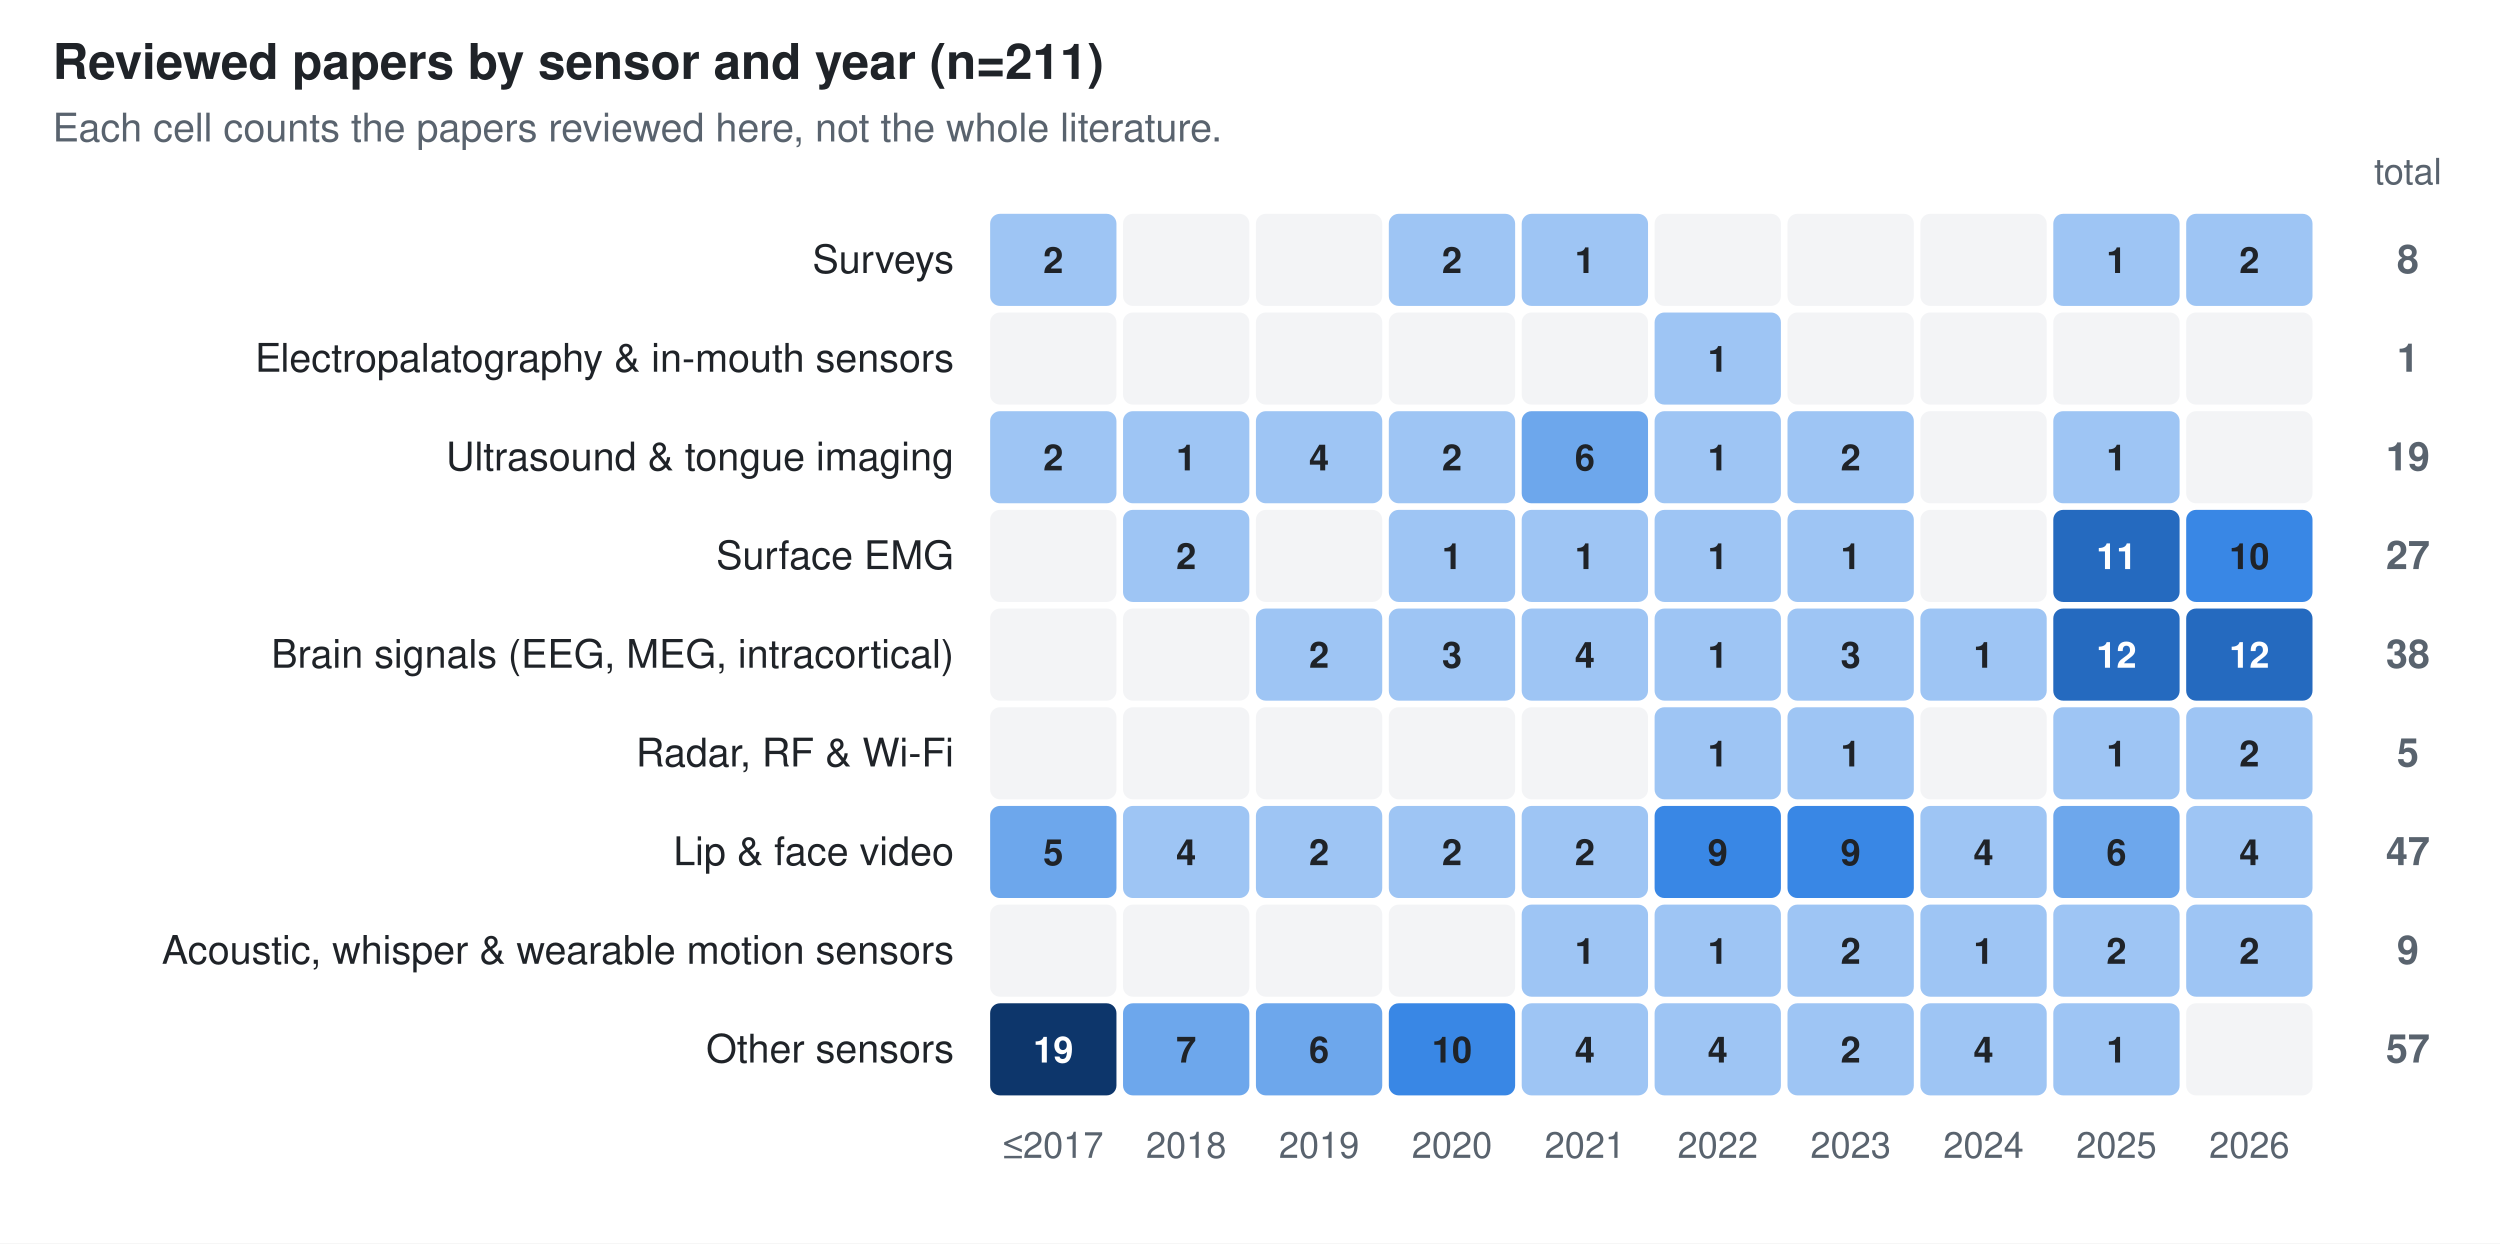
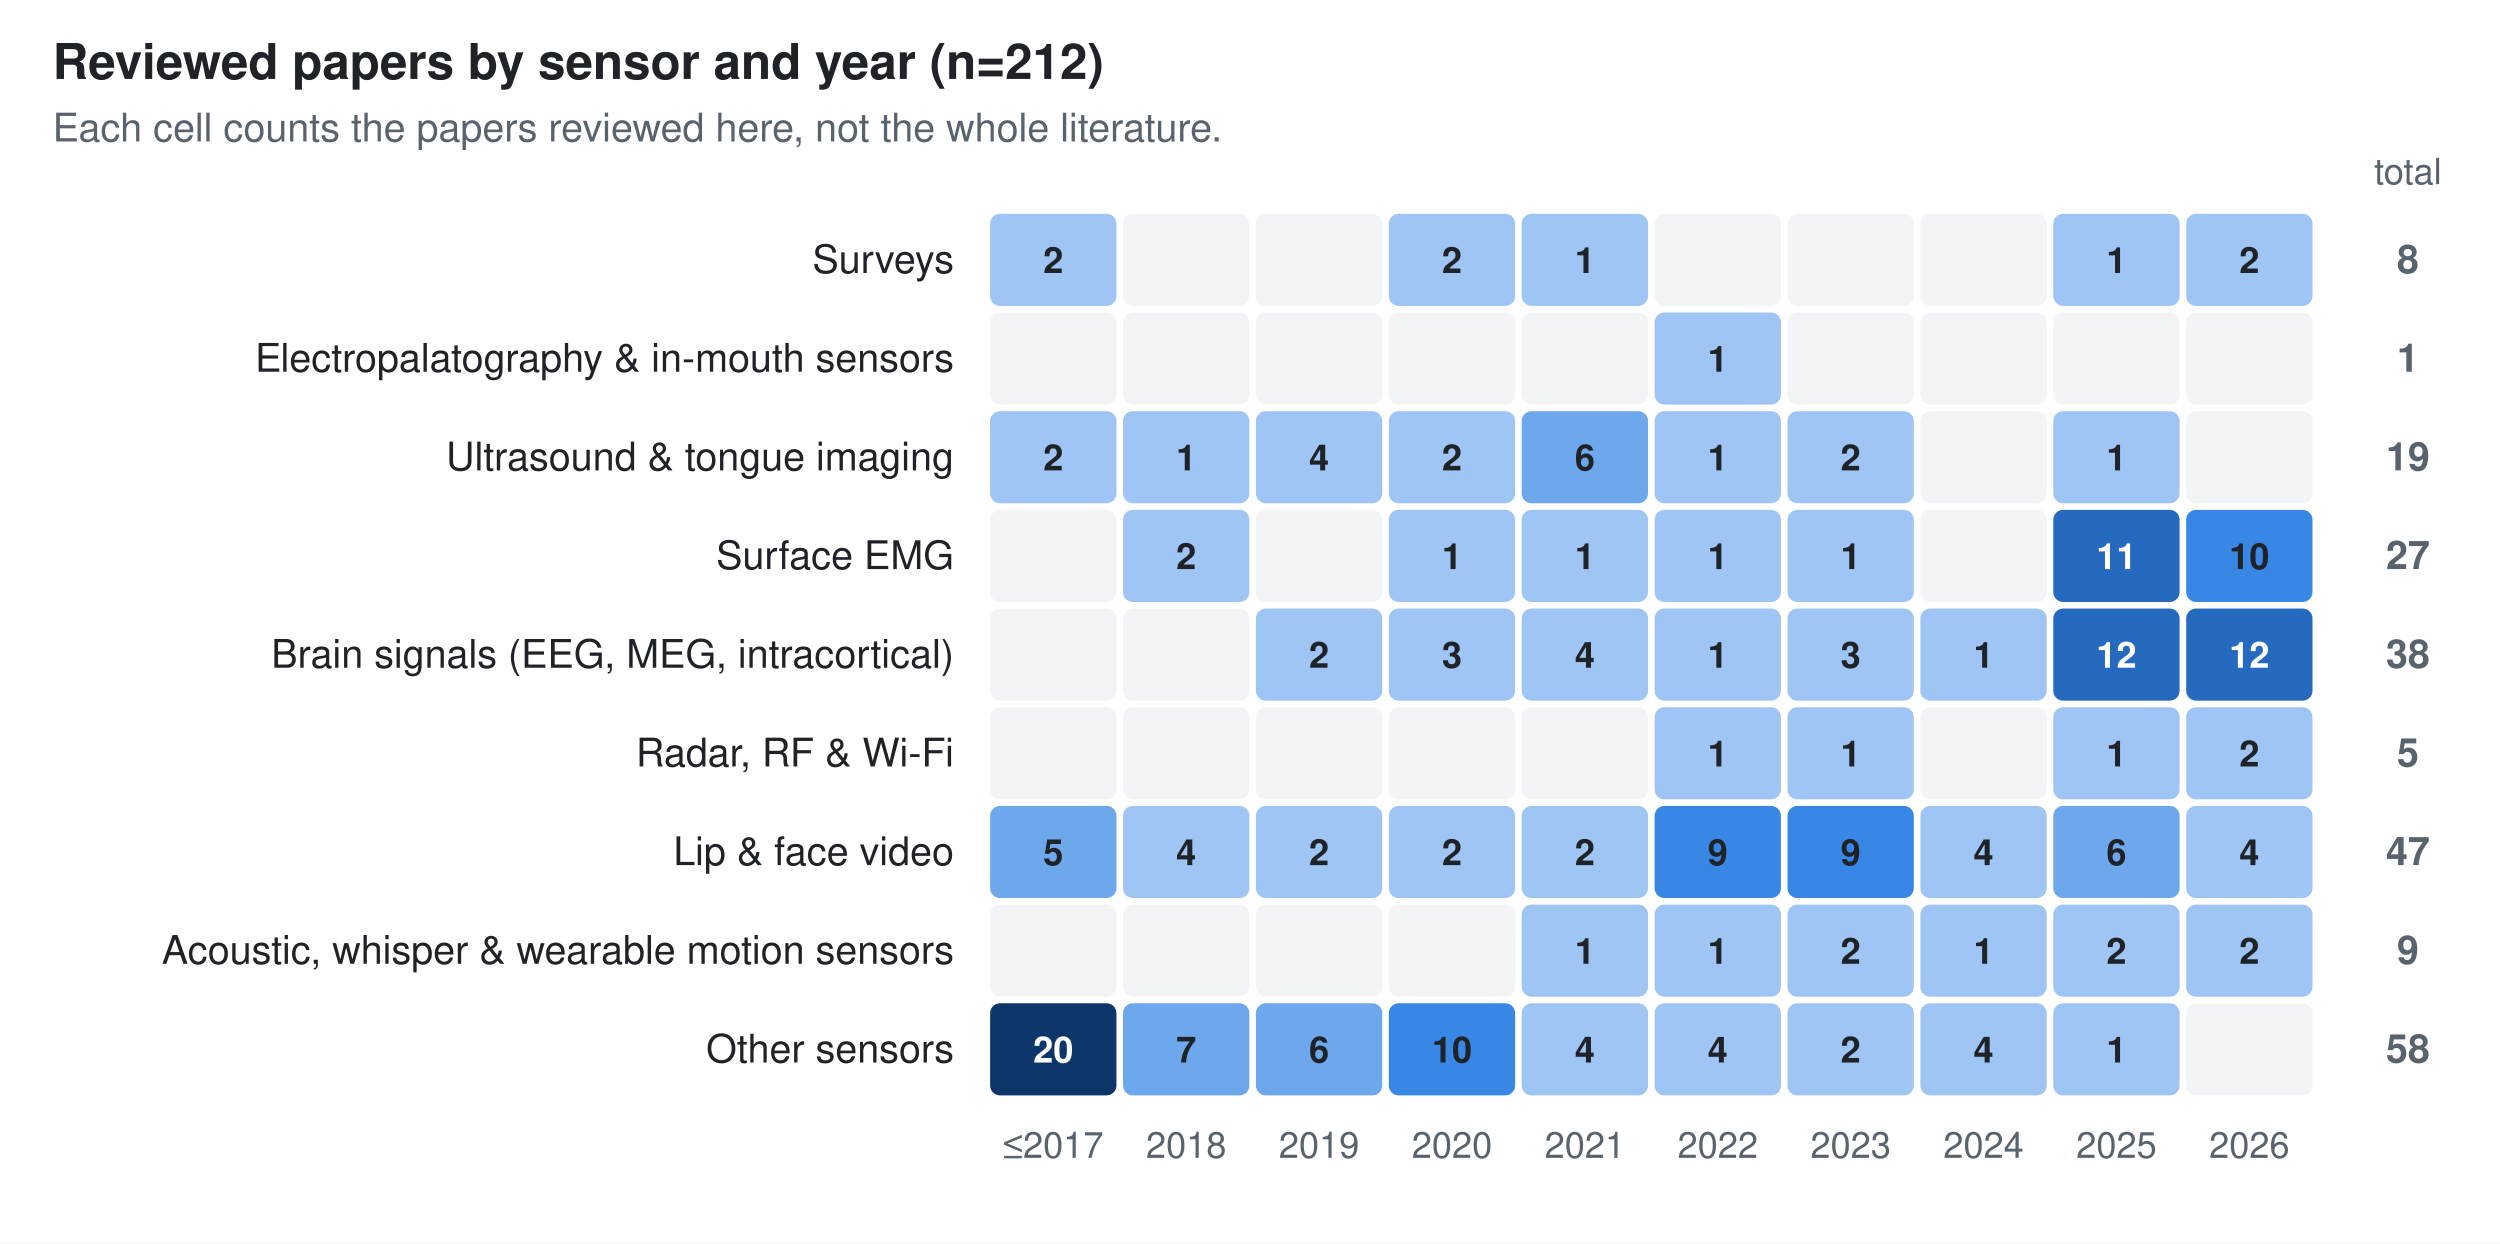
- <svg xmlns="http://www.w3.org/2000/svg" width="760" height="378" viewBox="0 0 760 378" font-family="-apple-system, BlinkMacSystemFont, 'Segoe UI', Helvetica, Arial, sans-serif" role="img" aria-label="Reviewed papers by sensor and year (n=211)">
+ <svg xmlns="http://www.w3.org/2000/svg" width="760" height="378" viewBox="0 0 760 378" font-family="-apple-system, BlinkMacSystemFont, 'Segoe UI', Helvetica, Arial, sans-serif" role="img" aria-label="Reviewed papers by sensor and year (n=212)">
  <rect width="760" height="378" fill="#ffffff" />
-   <text x="16.0" y="24.0" font-size="15" fill="#1f2328" text-anchor="start" font-weight="600">Reviewed papers by sensor and year (n=211)</text>
+   <text x="16.0" y="24.0" font-size="15" fill="#1f2328" text-anchor="start" font-weight="600">Reviewed papers by sensor and year (n=212)</text>
  <text x="16.0" y="43.0" font-size="12" fill="#59636e" text-anchor="start">Each cell counts the papers reviewed here, not the whole literature.</text>
  <text x="320.2" y="352.0" font-size="11" fill="#59636e" text-anchor="middle">≤2017</text>
  <text x="360.6" y="352.0" font-size="11" fill="#59636e" text-anchor="middle">2018</text>
  <text x="401.0" y="352.0" font-size="11" fill="#59636e" text-anchor="middle">2019</text>
  <text x="441.4" y="352.0" font-size="11" fill="#59636e" text-anchor="middle">2020</text>
  <text x="481.8" y="352.0" font-size="11" fill="#59636e" text-anchor="middle">2021</text>
  <text x="522.2" y="352.0" font-size="11" fill="#59636e" text-anchor="middle">2022</text>
  <text x="562.6" y="352.0" font-size="11" fill="#59636e" text-anchor="middle">2023</text>
  <text x="603.0" y="352.0" font-size="11" fill="#59636e" text-anchor="middle">2024</text>
  <text x="643.4" y="352.0" font-size="11" fill="#59636e" text-anchor="middle">2025</text>
  <text x="683.8" y="352.0" font-size="11" fill="#59636e" text-anchor="middle">2026</text>
  <text x="732.0" y="56.0" font-size="11" fill="#59636e" text-anchor="middle">total</text>
  <text x="290.0" y="83.0" font-size="12" fill="#1f2328" text-anchor="end">Surveys</text>
  <rect x="301.0" y="65.0" width="38.4" height="28.0" rx="3" fill="#9ec5f4" />
  <text x="320.2" y="83.0" font-size="11" fill="#1f2328" text-anchor="middle" font-weight="600">2</text>
  <rect x="341.4" y="65.0" width="38.4" height="28.0" rx="3" fill="#f3f4f6" />
  <rect x="381.8" y="65.0" width="38.4" height="28.0" rx="3" fill="#f3f4f6" />
  <rect x="422.2" y="65.0" width="38.4" height="28.0" rx="3" fill="#9ec5f4" />
  <text x="441.4" y="83.0" font-size="11" fill="#1f2328" text-anchor="middle" font-weight="600">2</text>
  <rect x="462.6" y="65.0" width="38.4" height="28.0" rx="3" fill="#9ec5f4" />
  <text x="481.8" y="83.0" font-size="11" fill="#1f2328" text-anchor="middle" font-weight="600">1</text>
  <rect x="503.0" y="65.0" width="38.4" height="28.0" rx="3" fill="#f3f4f6" />
  <rect x="543.4" y="65.0" width="38.4" height="28.0" rx="3" fill="#f3f4f6" />
  <rect x="583.8" y="65.0" width="38.4" height="28.0" rx="3" fill="#f3f4f6" />
  <rect x="624.2" y="65.0" width="38.4" height="28.0" rx="3" fill="#9ec5f4" />
  <text x="643.4" y="83.0" font-size="11" fill="#1f2328" text-anchor="middle" font-weight="600">1</text>
  <rect x="664.6" y="65.0" width="38.4" height="28.0" rx="3" fill="#9ec5f4" />
  <text x="683.8" y="83.0" font-size="11" fill="#1f2328" text-anchor="middle" font-weight="600">2</text>
  <text x="732.0" y="83.0" font-size="12" fill="#59636e" text-anchor="middle" font-weight="600">8</text>
  <text x="290.0" y="113.0" font-size="12" fill="#1f2328" text-anchor="end">Electropalatography &amp; in-mouth sensors</text>
  <rect x="301.0" y="95.0" width="38.4" height="28.0" rx="3" fill="#f3f4f6" />
  <rect x="341.4" y="95.0" width="38.4" height="28.0" rx="3" fill="#f3f4f6" />
  <rect x="381.8" y="95.0" width="38.4" height="28.0" rx="3" fill="#f3f4f6" />
  <rect x="422.2" y="95.0" width="38.4" height="28.0" rx="3" fill="#f3f4f6" />
  <rect x="462.6" y="95.0" width="38.4" height="28.0" rx="3" fill="#f3f4f6" />
  <rect x="503.0" y="95.0" width="38.4" height="28.0" rx="3" fill="#9ec5f4" />
  <text x="522.2" y="113.0" font-size="11" fill="#1f2328" text-anchor="middle" font-weight="600">1</text>
  <rect x="543.4" y="95.0" width="38.4" height="28.0" rx="3" fill="#f3f4f6" />
  <rect x="583.8" y="95.0" width="38.4" height="28.0" rx="3" fill="#f3f4f6" />
  <rect x="624.2" y="95.0" width="38.4" height="28.0" rx="3" fill="#f3f4f6" />
  <rect x="664.6" y="95.0" width="38.4" height="28.0" rx="3" fill="#f3f4f6" />
  <text x="732.0" y="113.0" font-size="12" fill="#59636e" text-anchor="middle" font-weight="600">1</text>
  <text x="290.0" y="143.0" font-size="12" fill="#1f2328" text-anchor="end">Ultrasound &amp; tongue imaging</text>
  <rect x="301.0" y="125.0" width="38.4" height="28.0" rx="3" fill="#9ec5f4" />
  <text x="320.2" y="143.0" font-size="11" fill="#1f2328" text-anchor="middle" font-weight="600">2</text>
  <rect x="341.4" y="125.0" width="38.4" height="28.0" rx="3" fill="#9ec5f4" />
  <text x="360.6" y="143.0" font-size="11" fill="#1f2328" text-anchor="middle" font-weight="600">1</text>
  <rect x="381.8" y="125.0" width="38.4" height="28.0" rx="3" fill="#9ec5f4" />
  <text x="401.0" y="143.0" font-size="11" fill="#1f2328" text-anchor="middle" font-weight="600">4</text>
  <rect x="422.2" y="125.0" width="38.4" height="28.0" rx="3" fill="#9ec5f4" />
  <text x="441.4" y="143.0" font-size="11" fill="#1f2328" text-anchor="middle" font-weight="600">2</text>
  <rect x="462.6" y="125.0" width="38.4" height="28.0" rx="3" fill="#6da7ec" />
  <text x="481.8" y="143.0" font-size="11" fill="#1f2328" text-anchor="middle" font-weight="600">6</text>
  <rect x="503.0" y="125.0" width="38.4" height="28.0" rx="3" fill="#9ec5f4" />
  <text x="522.2" y="143.0" font-size="11" fill="#1f2328" text-anchor="middle" font-weight="600">1</text>
  <rect x="543.4" y="125.0" width="38.4" height="28.0" rx="3" fill="#9ec5f4" />
  <text x="562.6" y="143.0" font-size="11" fill="#1f2328" text-anchor="middle" font-weight="600">2</text>
  <rect x="583.8" y="125.0" width="38.4" height="28.0" rx="3" fill="#f3f4f6" />
  <rect x="624.2" y="125.0" width="38.4" height="28.0" rx="3" fill="#9ec5f4" />
  <text x="643.4" y="143.0" font-size="11" fill="#1f2328" text-anchor="middle" font-weight="600">1</text>
  <rect x="664.6" y="125.0" width="38.4" height="28.0" rx="3" fill="#f3f4f6" />
  <text x="732.0" y="143.0" font-size="12" fill="#59636e" text-anchor="middle" font-weight="600">19</text>
  <text x="290.0" y="173.0" font-size="12" fill="#1f2328" text-anchor="end">Surface EMG</text>
  <rect x="301.0" y="155.0" width="38.4" height="28.0" rx="3" fill="#f3f4f6" />
  <rect x="341.4" y="155.0" width="38.4" height="28.0" rx="3" fill="#9ec5f4" />
  <text x="360.6" y="173.0" font-size="11" fill="#1f2328" text-anchor="middle" font-weight="600">2</text>
  <rect x="381.8" y="155.0" width="38.4" height="28.0" rx="3" fill="#f3f4f6" />
  <rect x="422.2" y="155.0" width="38.4" height="28.0" rx="3" fill="#9ec5f4" />
  <text x="441.4" y="173.0" font-size="11" fill="#1f2328" text-anchor="middle" font-weight="600">1</text>
  <rect x="462.6" y="155.0" width="38.4" height="28.0" rx="3" fill="#9ec5f4" />
  <text x="481.8" y="173.0" font-size="11" fill="#1f2328" text-anchor="middle" font-weight="600">1</text>
  <rect x="503.0" y="155.0" width="38.4" height="28.0" rx="3" fill="#9ec5f4" />
  <text x="522.2" y="173.0" font-size="11" fill="#1f2328" text-anchor="middle" font-weight="600">1</text>
  <rect x="543.4" y="155.0" width="38.4" height="28.0" rx="3" fill="#9ec5f4" />
  <text x="562.6" y="173.0" font-size="11" fill="#1f2328" text-anchor="middle" font-weight="600">1</text>
  <rect x="583.8" y="155.0" width="38.4" height="28.0" rx="3" fill="#f3f4f6" />
  <rect x="624.2" y="155.0" width="38.4" height="28.0" rx="3" fill="#256abf" />
  <text x="643.4" y="173.0" font-size="11" fill="#ffffff" text-anchor="middle" font-weight="600">11</text>
  <rect x="664.6" y="155.0" width="38.4" height="28.0" rx="3" fill="#3987e5" />
  <text x="683.8" y="173.0" font-size="11" fill="#1f2328" text-anchor="middle" font-weight="600">10</text>
  <text x="732.0" y="173.0" font-size="12" fill="#59636e" text-anchor="middle" font-weight="600">27</text>
  <text x="290.0" y="203.0" font-size="12" fill="#1f2328" text-anchor="end">Brain signals (EEG, MEG, intracortical)</text>
  <rect x="301.0" y="185.0" width="38.4" height="28.0" rx="3" fill="#f3f4f6" />
  <rect x="341.4" y="185.0" width="38.4" height="28.0" rx="3" fill="#f3f4f6" />
  <rect x="381.8" y="185.0" width="38.4" height="28.0" rx="3" fill="#9ec5f4" />
  <text x="401.0" y="203.0" font-size="11" fill="#1f2328" text-anchor="middle" font-weight="600">2</text>
  <rect x="422.2" y="185.0" width="38.4" height="28.0" rx="3" fill="#9ec5f4" />
  <text x="441.4" y="203.0" font-size="11" fill="#1f2328" text-anchor="middle" font-weight="600">3</text>
  <rect x="462.6" y="185.0" width="38.4" height="28.0" rx="3" fill="#9ec5f4" />
  <text x="481.8" y="203.0" font-size="11" fill="#1f2328" text-anchor="middle" font-weight="600">4</text>
  <rect x="503.0" y="185.0" width="38.4" height="28.0" rx="3" fill="#9ec5f4" />
  <text x="522.2" y="203.0" font-size="11" fill="#1f2328" text-anchor="middle" font-weight="600">1</text>
  <rect x="543.4" y="185.0" width="38.4" height="28.0" rx="3" fill="#9ec5f4" />
  <text x="562.6" y="203.0" font-size="11" fill="#1f2328" text-anchor="middle" font-weight="600">3</text>
  <rect x="583.8" y="185.0" width="38.4" height="28.0" rx="3" fill="#9ec5f4" />
  <text x="603.0" y="203.0" font-size="11" fill="#1f2328" text-anchor="middle" font-weight="600">1</text>
  <rect x="624.2" y="185.0" width="38.4" height="28.0" rx="3" fill="#256abf" />
  <text x="643.4" y="203.0" font-size="11" fill="#ffffff" text-anchor="middle" font-weight="600">12</text>
  <rect x="664.6" y="185.0" width="38.4" height="28.0" rx="3" fill="#256abf" />
  <text x="683.8" y="203.0" font-size="11" fill="#ffffff" text-anchor="middle" font-weight="600">12</text>
  <text x="732.0" y="203.0" font-size="12" fill="#59636e" text-anchor="middle" font-weight="600">38</text>
  <text x="290.0" y="233.0" font-size="12" fill="#1f2328" text-anchor="end">Radar, RF &amp; Wi-Fi</text>
  <rect x="301.0" y="215.0" width="38.4" height="28.0" rx="3" fill="#f3f4f6" />
  <rect x="341.4" y="215.0" width="38.4" height="28.0" rx="3" fill="#f3f4f6" />
  <rect x="381.8" y="215.0" width="38.4" height="28.0" rx="3" fill="#f3f4f6" />
  <rect x="422.2" y="215.0" width="38.4" height="28.0" rx="3" fill="#f3f4f6" />
  <rect x="462.6" y="215.0" width="38.4" height="28.0" rx="3" fill="#f3f4f6" />
  <rect x="503.0" y="215.0" width="38.4" height="28.0" rx="3" fill="#9ec5f4" />
  <text x="522.2" y="233.0" font-size="11" fill="#1f2328" text-anchor="middle" font-weight="600">1</text>
  <rect x="543.4" y="215.0" width="38.4" height="28.0" rx="3" fill="#9ec5f4" />
  <text x="562.6" y="233.0" font-size="11" fill="#1f2328" text-anchor="middle" font-weight="600">1</text>
  <rect x="583.8" y="215.0" width="38.4" height="28.0" rx="3" fill="#f3f4f6" />
  <rect x="624.2" y="215.0" width="38.4" height="28.0" rx="3" fill="#9ec5f4" />
  <text x="643.4" y="233.0" font-size="11" fill="#1f2328" text-anchor="middle" font-weight="600">1</text>
  <rect x="664.6" y="215.0" width="38.4" height="28.0" rx="3" fill="#9ec5f4" />
  <text x="683.8" y="233.0" font-size="11" fill="#1f2328" text-anchor="middle" font-weight="600">2</text>
  <text x="732.0" y="233.0" font-size="12" fill="#59636e" text-anchor="middle" font-weight="600">5</text>
  <text x="290.0" y="263.0" font-size="12" fill="#1f2328" text-anchor="end">Lip &amp; face video</text>
  <rect x="301.0" y="245.0" width="38.4" height="28.0" rx="3" fill="#6da7ec" />
  <text x="320.2" y="263.0" font-size="11" fill="#1f2328" text-anchor="middle" font-weight="600">5</text>
  <rect x="341.4" y="245.0" width="38.4" height="28.0" rx="3" fill="#9ec5f4" />
  <text x="360.6" y="263.0" font-size="11" fill="#1f2328" text-anchor="middle" font-weight="600">4</text>
  <rect x="381.8" y="245.0" width="38.4" height="28.0" rx="3" fill="#9ec5f4" />
  <text x="401.0" y="263.0" font-size="11" fill="#1f2328" text-anchor="middle" font-weight="600">2</text>
  <rect x="422.2" y="245.0" width="38.4" height="28.0" rx="3" fill="#9ec5f4" />
  <text x="441.4" y="263.0" font-size="11" fill="#1f2328" text-anchor="middle" font-weight="600">2</text>
  <rect x="462.6" y="245.0" width="38.4" height="28.0" rx="3" fill="#9ec5f4" />
  <text x="481.8" y="263.0" font-size="11" fill="#1f2328" text-anchor="middle" font-weight="600">2</text>
  <rect x="503.0" y="245.0" width="38.4" height="28.0" rx="3" fill="#3987e5" />
  <text x="522.2" y="263.0" font-size="11" fill="#1f2328" text-anchor="middle" font-weight="600">9</text>
  <rect x="543.4" y="245.0" width="38.4" height="28.0" rx="3" fill="#3987e5" />
  <text x="562.6" y="263.0" font-size="11" fill="#1f2328" text-anchor="middle" font-weight="600">9</text>
  <rect x="583.8" y="245.0" width="38.4" height="28.0" rx="3" fill="#9ec5f4" />
  <text x="603.0" y="263.0" font-size="11" fill="#1f2328" text-anchor="middle" font-weight="600">4</text>
  <rect x="624.2" y="245.0" width="38.4" height="28.0" rx="3" fill="#6da7ec" />
  <text x="643.4" y="263.0" font-size="11" fill="#1f2328" text-anchor="middle" font-weight="600">6</text>
  <rect x="664.6" y="245.0" width="38.4" height="28.0" rx="3" fill="#9ec5f4" />
  <text x="683.8" y="263.0" font-size="11" fill="#1f2328" text-anchor="middle" font-weight="600">4</text>
  <text x="732.0" y="263.0" font-size="12" fill="#59636e" text-anchor="middle" font-weight="600">47</text>
  <text x="290.0" y="293.0" font-size="12" fill="#1f2328" text-anchor="end">Acoustic, whisper &amp; wearable motion sensors</text>
  <rect x="301.0" y="275.0" width="38.4" height="28.0" rx="3" fill="#f3f4f6" />
  <rect x="341.4" y="275.0" width="38.4" height="28.0" rx="3" fill="#f3f4f6" />
  <rect x="381.8" y="275.0" width="38.4" height="28.0" rx="3" fill="#f3f4f6" />
  <rect x="422.2" y="275.0" width="38.4" height="28.0" rx="3" fill="#f3f4f6" />
  <rect x="462.6" y="275.0" width="38.4" height="28.0" rx="3" fill="#9ec5f4" />
  <text x="481.8" y="293.0" font-size="11" fill="#1f2328" text-anchor="middle" font-weight="600">1</text>
  <rect x="503.0" y="275.0" width="38.4" height="28.0" rx="3" fill="#9ec5f4" />
  <text x="522.2" y="293.0" font-size="11" fill="#1f2328" text-anchor="middle" font-weight="600">1</text>
  <rect x="543.4" y="275.0" width="38.4" height="28.0" rx="3" fill="#9ec5f4" />
  <text x="562.6" y="293.0" font-size="11" fill="#1f2328" text-anchor="middle" font-weight="600">2</text>
  <rect x="583.8" y="275.0" width="38.4" height="28.0" rx="3" fill="#9ec5f4" />
  <text x="603.0" y="293.0" font-size="11" fill="#1f2328" text-anchor="middle" font-weight="600">1</text>
  <rect x="624.2" y="275.0" width="38.4" height="28.0" rx="3" fill="#9ec5f4" />
  <text x="643.4" y="293.0" font-size="11" fill="#1f2328" text-anchor="middle" font-weight="600">2</text>
  <rect x="664.6" y="275.0" width="38.4" height="28.0" rx="3" fill="#9ec5f4" />
  <text x="683.8" y="293.0" font-size="11" fill="#1f2328" text-anchor="middle" font-weight="600">2</text>
  <text x="732.0" y="293.0" font-size="12" fill="#59636e" text-anchor="middle" font-weight="600">9</text>
  <text x="290.0" y="323.0" font-size="12" fill="#1f2328" text-anchor="end">Other sensors</text>
  <rect x="301.0" y="305.0" width="38.4" height="28.0" rx="3" fill="#0d366b" />
-   <text x="320.2" y="323.0" font-size="11" fill="#ffffff" text-anchor="middle" font-weight="600">19</text>
+   <text x="320.2" y="323.0" font-size="11" fill="#ffffff" text-anchor="middle" font-weight="600">20</text>
  <rect x="341.4" y="305.0" width="38.4" height="28.0" rx="3" fill="#6da7ec" />
  <text x="360.6" y="323.0" font-size="11" fill="#1f2328" text-anchor="middle" font-weight="600">7</text>
  <rect x="381.8" y="305.0" width="38.4" height="28.0" rx="3" fill="#6da7ec" />
  <text x="401.0" y="323.0" font-size="11" fill="#1f2328" text-anchor="middle" font-weight="600">6</text>
  <rect x="422.2" y="305.0" width="38.4" height="28.0" rx="3" fill="#3987e5" />
  <text x="441.4" y="323.0" font-size="11" fill="#1f2328" text-anchor="middle" font-weight="600">10</text>
  <rect x="462.6" y="305.0" width="38.4" height="28.0" rx="3" fill="#9ec5f4" />
  <text x="481.8" y="323.0" font-size="11" fill="#1f2328" text-anchor="middle" font-weight="600">4</text>
  <rect x="503.0" y="305.0" width="38.4" height="28.0" rx="3" fill="#9ec5f4" />
  <text x="522.2" y="323.0" font-size="11" fill="#1f2328" text-anchor="middle" font-weight="600">4</text>
  <rect x="543.4" y="305.0" width="38.4" height="28.0" rx="3" fill="#9ec5f4" />
  <text x="562.6" y="323.0" font-size="11" fill="#1f2328" text-anchor="middle" font-weight="600">2</text>
  <rect x="583.8" y="305.0" width="38.4" height="28.0" rx="3" fill="#9ec5f4" />
  <text x="603.0" y="323.0" font-size="11" fill="#1f2328" text-anchor="middle" font-weight="600">4</text>
  <rect x="624.2" y="305.0" width="38.4" height="28.0" rx="3" fill="#9ec5f4" />
  <text x="643.4" y="323.0" font-size="11" fill="#1f2328" text-anchor="middle" font-weight="600">1</text>
  <rect x="664.6" y="305.0" width="38.4" height="28.0" rx="3" fill="#f3f4f6" />
-   <text x="732.0" y="323.0" font-size="12" fill="#59636e" text-anchor="middle" font-weight="600">57</text>
+   <text x="732.0" y="323.0" font-size="12" fill="#59636e" text-anchor="middle" font-weight="600">58</text>
</svg>
